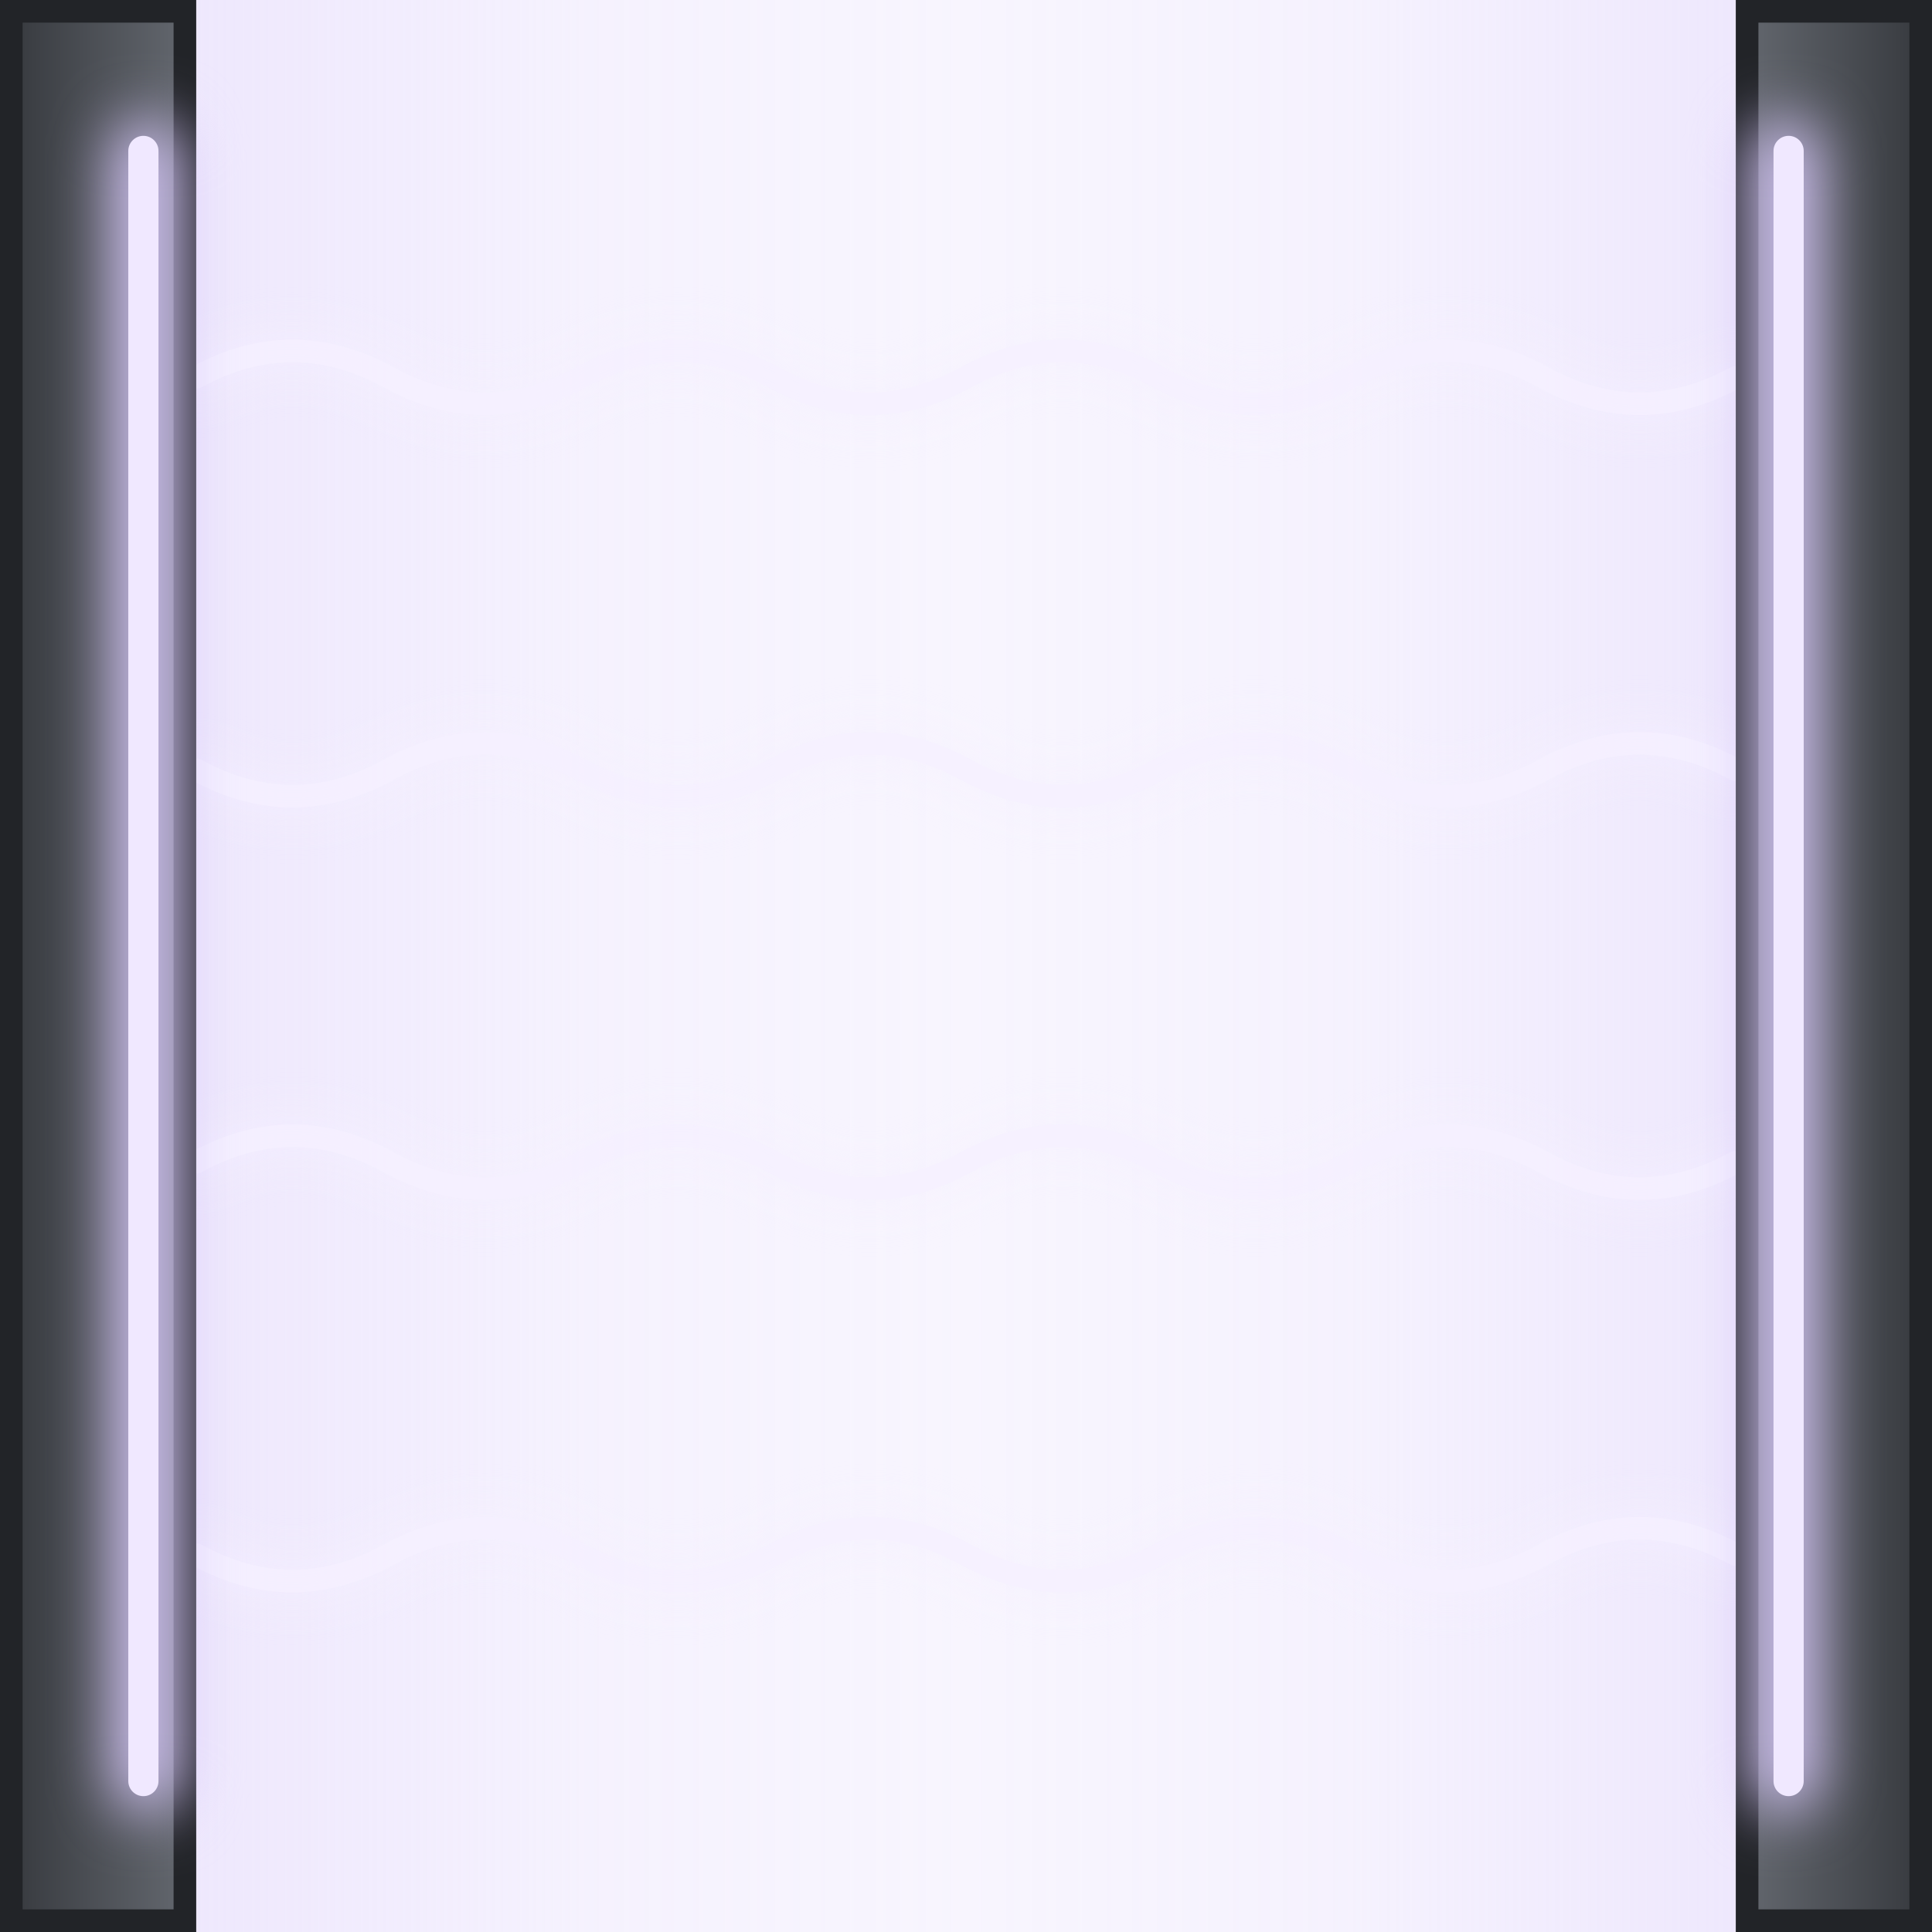
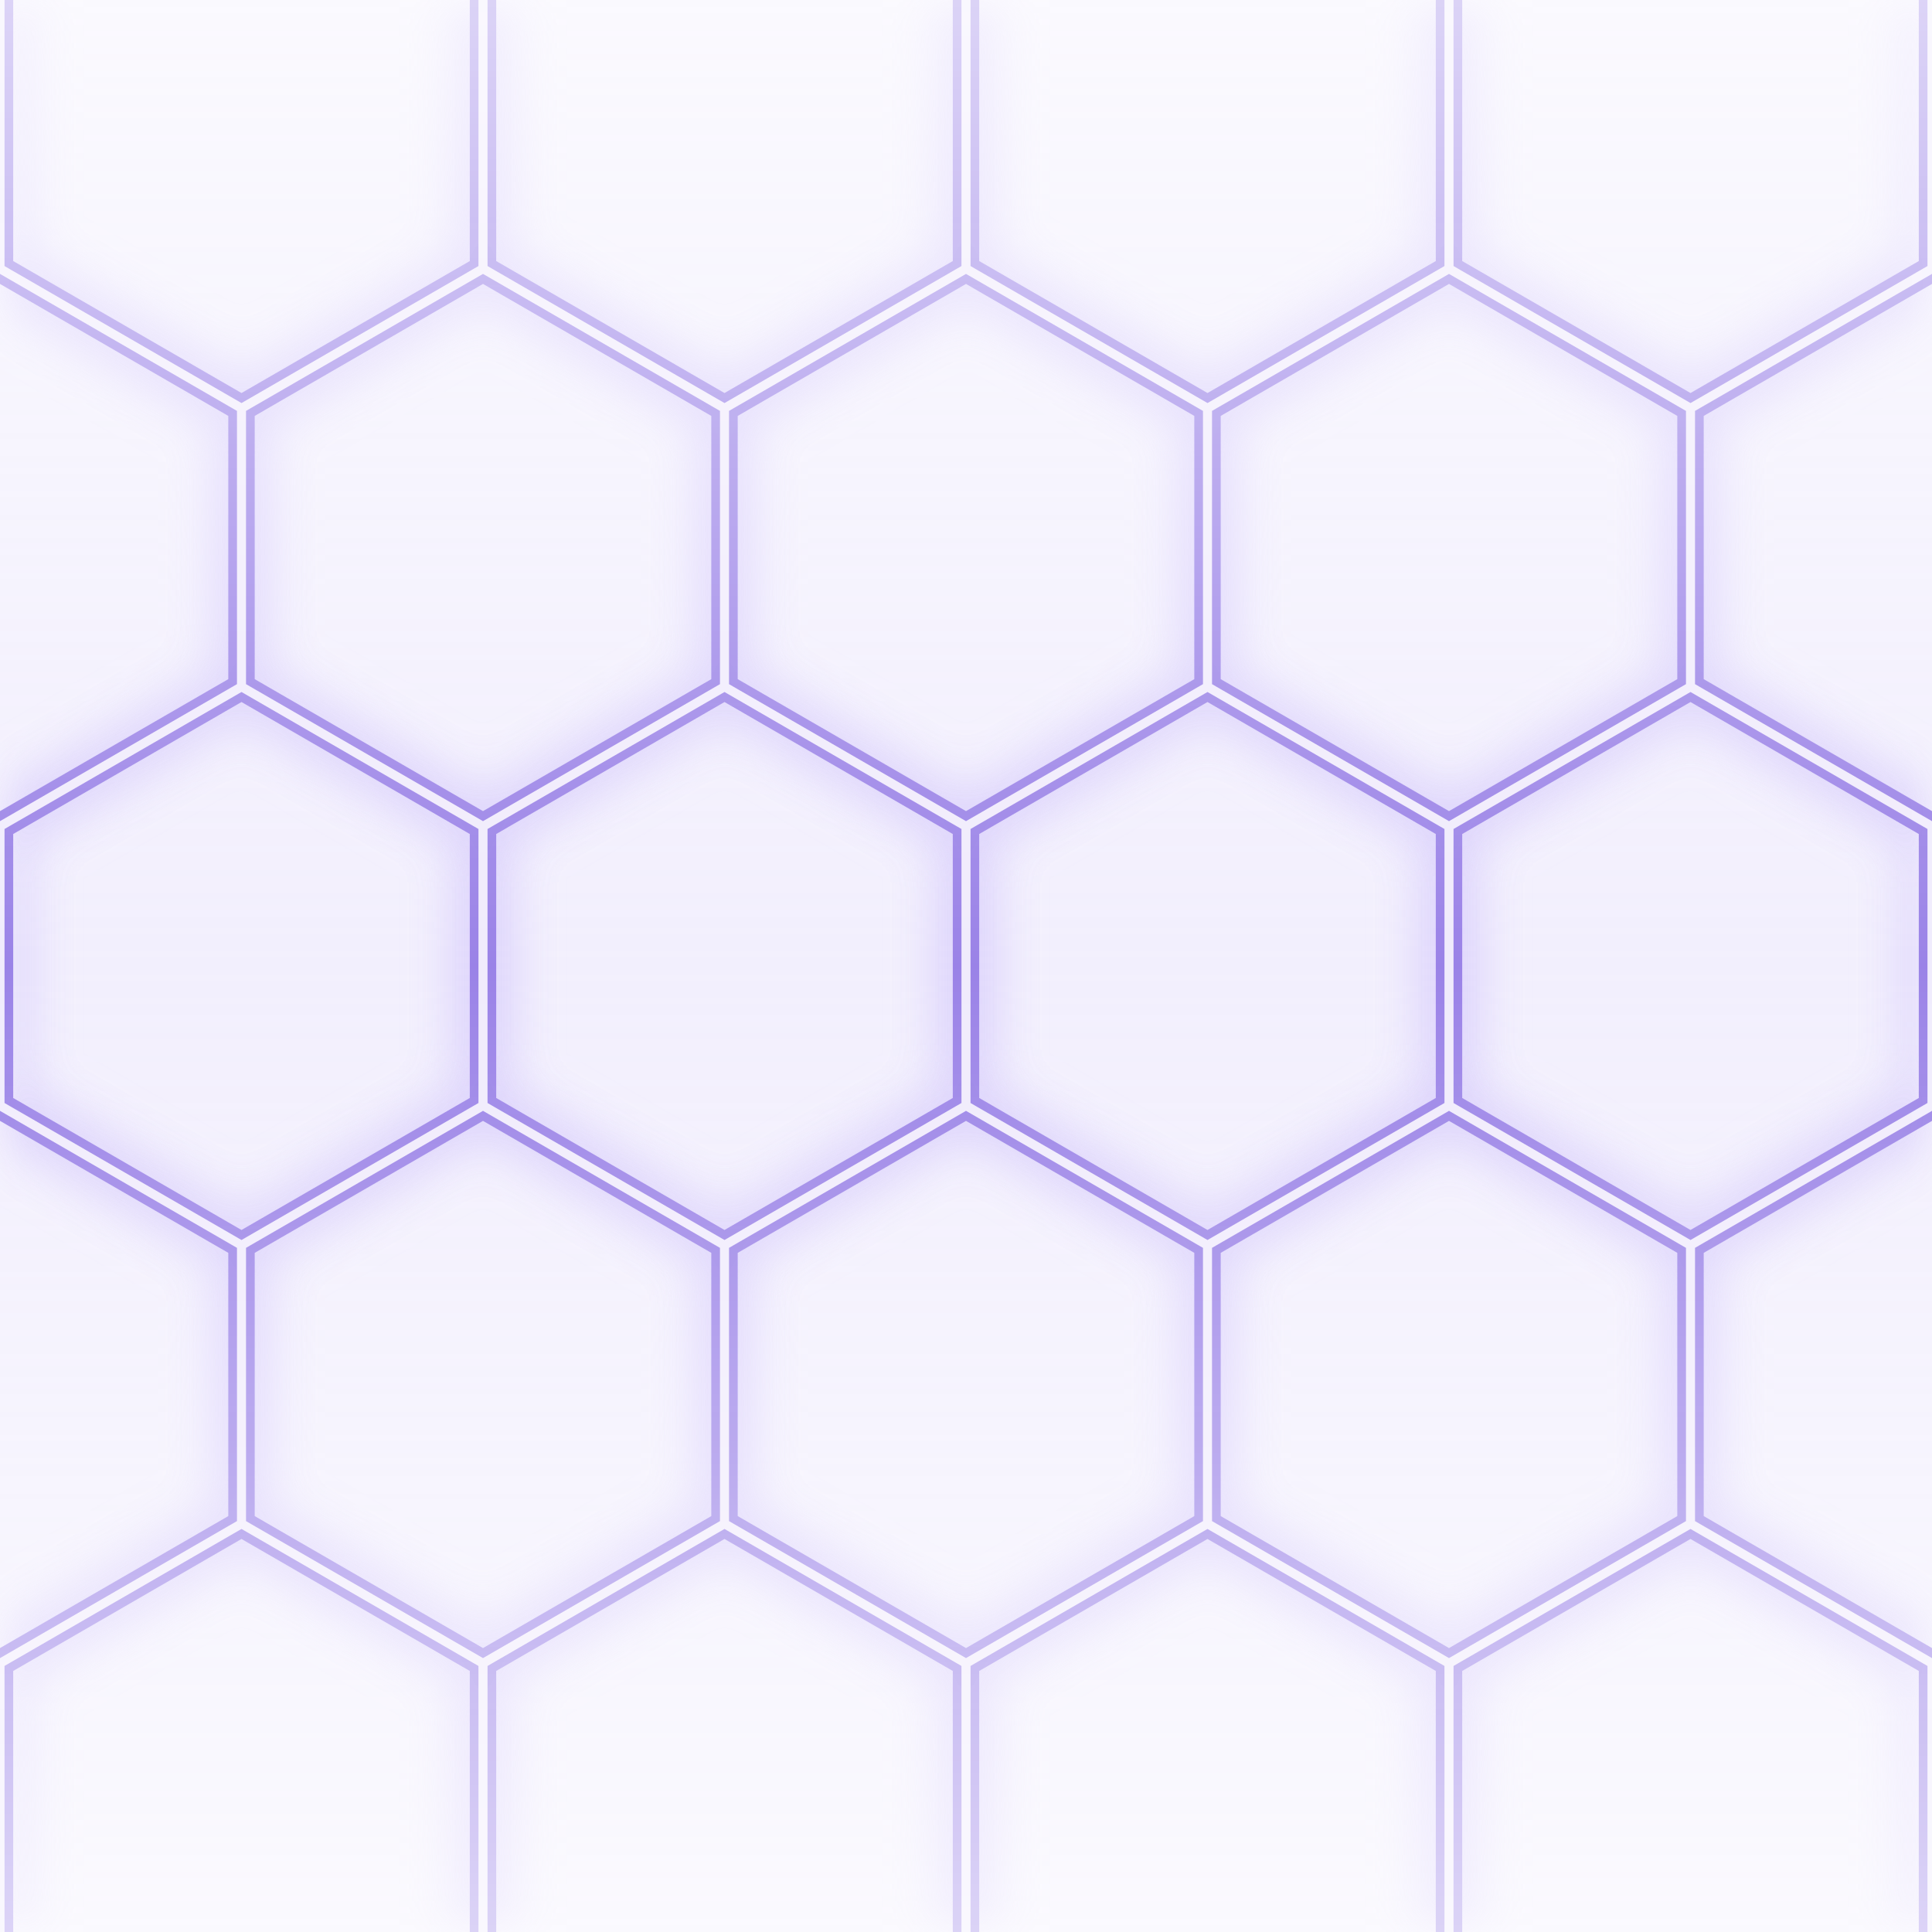
<svg xmlns="http://www.w3.org/2000/svg" width="256" height="256" viewBox="0 0 256 256">
  <defs>
-     <linearGradient id="postFace" gradientUnits="userSpaceOnUse" x1="3" y1="0" x2="23" y2="0">
-       <stop offset="0" stop-color="rgb(58, 61, 66)" />
-       <stop offset="1" stop-color="rgb(96, 100, 107)" />
+     <linearGradient id="fade" gradientUnits="userSpaceOnUse" x1="0" y1="0" x2="0" y2="256">
+       <stop offset="0" stop-color="rgb(255, 255, 255)" stop-opacity="0.35" />
+       <stop offset="0.5" stop-color="rgb(255, 255, 255)" stop-opacity="1" />
+       <stop offset="1" stop-color="rgb(255, 255, 255)" stop-opacity="0.35" />
    </linearGradient>
-     <linearGradient id="field" gradientUnits="userSpaceOnUse" x1="26" y1="0" x2="230" y2="0">
-       <stop offset="0" stop-color="rgb(215, 200, 250)" stop-opacity="0.42" />
-       <stop offset="0.25" stop-color="rgb(215, 200, 250)" stop-opacity="0.24" />
-       <stop offset="0.5" stop-color="rgb(215, 200, 250)" stop-opacity="0.18" />
-       <stop offset="0.75" stop-color="rgb(215, 200, 250)" stop-opacity="0.24" />
-       <stop offset="1" stop-color="rgb(215, 200, 250)" stop-opacity="0.42" />
-     </linearGradient>
-     <filter id="glow" x="-1" y="-0.2" width="3" height="1.4" color-interpolation-filters="sRGB">
-       <feGaussianBlur stdDeviation="4" />
+     <mask id="field" maskUnits="userSpaceOnUse" x="0" y="0" width="256" height="256">
+       <rect x="0" y="0" width="256" height="256" fill="url(#fade)" />
+     </mask>
+     <filter id="glow" x="-0.1" y="-0.1" width="1.2" height="1.2" color-interpolation-filters="sRGB">
+       <feGaussianBlur stdDeviation="3" />
    </filter>
-     <filter id="soften" x="-0.1" y="-1" width="1.2" height="3" color-interpolation-filters="sRGB">
-       <feGaussianBlur stdDeviation="2.5" />
-     </filter>
-     <clipPath id="gap">
-       <rect x="26" y="0" width="204" height="256" />
+     <clipPath id="tile">
+       <rect x="0" y="0" width="256" height="256" />
    </clipPath>
-     <g id="post">
-       <rect x="0" y="0" width="26" height="256" fill="rgb(34, 36, 40)" />
-       <rect x="3" y="3" width="20" height="250" fill="url(#postFace)" />
-       <rect x="15" y="16" width="9" height="224" rx="4" fill="rgb(215, 200, 250)" filter="url(#glow)" />
-       <rect x="17" y="18" width="4" height="220" rx="2" fill="rgb(240, 232, 255)" />
-     </g>
-     <g id="ripples" fill="none" stroke-linecap="round">
-       <path d="M 26 50 q 12.75 -7 25.5 0 t 25.5 0 t 25.5 0 t 25.5 0 t 25.5 0 t 25.5 0 t 25.5 0 t 25.5 0" />
-       <path d="M 26 102 q 12.75 7 25.5 0 t 25.5 0 t 25.5 0 t 25.5 0 t 25.5 0 t 25.5 0 t 25.5 0 t 25.5 0" />
-       <path d="M 26 154 q 12.75 -7 25.5 0 t 25.5 0 t 25.5 0 t 25.5 0 t 25.5 0 t 25.5 0 t 25.5 0 t 25.5 0" />
-       <path d="M 26 206 q 12.75 7 25.5 0 t 25.5 0 t 25.5 0 t 25.5 0 t 25.5 0 t 25.5 0 t 25.5 0 t 25.5 0" />
-     </g>
  </defs>
-   <rect x="26" y="0" width="204" height="256" fill="url(#field)" />
-   <g clip-path="url(#gap)">
-     <use href="#ripples" stroke="rgb(245, 240, 255)" stroke-width="7" opacity="0.4" filter="url(#soften)" />
-     <use href="#ripples" stroke="rgb(245, 240, 255)" stroke-width="3" opacity="0.75" />
+   <g mask="url(#field)" clip-path="url(#tile)">
+     <rect x="0" y="0" width="256" height="256" fill="rgb(210, 196, 248)" opacity="0.28" />
+     <path d="M -32.0 -130.7 L 0.0 -112.2 L 0.0 -75.2 L -32.0 -56.8 L -64.0 -75.2 L -64.0 -112.2 Z M 32.0 -130.7 L 64.0 -112.2 L 64.0 -75.2 L 32.0 -56.8 L -0.0 -75.2 L 0.0 -112.2 Z M 96.0 -130.7 L 128.0 -112.2 L 128.0 -75.2 L 96.0 -56.8 L 64.0 -75.2 L 64.0 -112.2 Z M 160.0 -130.7 L 192.0 -112.2 L 192.0 -75.2 L 160.0 -56.8 L 128.0 -75.2 L 128.0 -112.2 Z M 224.0 -130.7 L 256.0 -112.2 L 256.0 -75.2 L 224.0 -56.8 L 192.0 -75.2 L 192.0 -112.2 Z M 288.0 -130.7 L 320.0 -112.2 L 320.0 -75.2 L 288.0 -56.8 L 256.0 -75.2 L 256.0 -112.2 Z M 352.0 -130.7 L 384.0 -112.2 L 384.0 -75.2 L 352.0 -56.8 L 320.0 -75.2 L 320.0 -112.2 Z M -64.0 -75.2 L -32.0 -56.8 L -32.0 -19.8 L -64.0 -1.3 L -96.0 -19.8 L -96.0 -56.8 Z M 0.0 -75.2 L 32.0 -56.8 L 32.0 -19.8 L 0.0 -1.3 L -32.0 -19.8 L -32.0 -56.8 Z M 64.0 -75.2 L 96.0 -56.8 L 96.0 -19.8 L 64.0 -1.3 L 32.0 -19.8 L 32.0 -56.8 Z M 128.0 -75.2 L 160.0 -56.8 L 160.0 -19.8 L 128.0 -1.3 L 96.0 -19.8 L 96.0 -56.8 Z M 192.0 -75.2 L 224.0 -56.8 L 224.0 -19.8 L 192.0 -1.3 L 160.0 -19.8 L 160.0 -56.8 Z M 256.0 -75.2 L 288.0 -56.8 L 288.0 -19.8 L 256.0 -1.3 L 224.0 -19.8 L 224.0 -56.8 Z M 320.0 -75.2 L 352.0 -56.8 L 352.0 -19.8 L 320.0 -1.3 L 288.0 -19.8 L 288.0 -56.8 Z M -32.0 -19.8 L 0.0 -1.3 L 0.0 35.6 L -32.0 54.1 L -64.0 35.6 L -64.0 -1.3 Z M 32.0 -19.8 L 64.0 -1.3 L 64.0 35.6 L 32.0 54.1 L -0.0 35.6 L 0.0 -1.3 Z M 96.0 -19.8 L 128.0 -1.3 L 128.0 35.6 L 96.0 54.1 L 64.0 35.6 L 64.0 -1.3 Z M 160.0 -19.8 L 192.0 -1.3 L 192.0 35.6 L 160.0 54.1 L 128.0 35.6 L 128.0 -1.3 Z M 224.0 -19.8 L 256.0 -1.3 L 256.0 35.6 L 224.0 54.1 L 192.0 35.6 L 192.0 -1.3 Z M 288.0 -19.8 L 320.0 -1.3 L 320.0 35.6 L 288.0 54.1 L 256.0 35.6 L 256.0 -1.3 Z M 352.0 -19.8 L 384.0 -1.3 L 384.0 35.6 L 352.0 54.1 L 320.0 35.6 L 320.0 -1.3 Z M -64.0 35.6 L -32.0 54.1 L -32.0 91.0 L -64.0 109.5 L -96.0 91.0 L -96.0 54.1 Z M 0.0 35.6 L 32.0 54.1 L 32.0 91.0 L 0.0 109.5 L -32.0 91.0 L -32.0 54.1 Z M 64.0 35.6 L 96.0 54.1 L 96.0 91.0 L 64.0 109.5 L 32.0 91.0 L 32.0 54.1 Z M 128.0 35.6 L 160.0 54.1 L 160.0 91.0 L 128.0 109.5 L 96.0 91.0 L 96.0 54.1 Z M 192.0 35.6 L 224.0 54.1 L 224.0 91.0 L 192.0 109.5 L 160.0 91.0 L 160.0 54.1 Z M 256.0 35.6 L 288.0 54.1 L 288.0 91.0 L 256.0 109.5 L 224.0 91.0 L 224.0 54.1 Z M 320.0 35.6 L 352.0 54.1 L 352.0 91.0 L 320.0 109.5 L 288.0 91.0 L 288.0 54.1 Z M -32.0 91.0 L 0.0 109.5 L 0.0 146.5 L -32.0 165.0 L -64.0 146.5 L -64.0 109.5 Z M 32.0 91.0 L 64.0 109.5 L 64.0 146.5 L 32.0 165.0 L -0.0 146.5 L 0.0 109.5 Z M 96.0 91.0 L 128.0 109.5 L 128.0 146.5 L 96.0 165.0 L 64.0 146.5 L 64.0 109.5 Z M 160.0 91.0 L 192.0 109.5 L 192.0 146.5 L 160.0 165.0 L 128.0 146.5 L 128.0 109.5 Z M 224.0 91.0 L 256.0 109.5 L 256.0 146.5 L 224.0 165.0 L 192.0 146.5 L 192.0 109.5 Z M 288.0 91.0 L 320.0 109.5 L 320.0 146.5 L 288.0 165.0 L 256.0 146.5 L 256.0 109.5 Z M 352.0 91.0 L 384.0 109.5 L 384.0 146.5 L 352.0 165.0 L 320.0 146.5 L 320.0 109.5 Z M -64.0 146.5 L -32.0 165.0 L -32.0 201.9 L -64.0 220.4 L -96.0 201.9 L -96.0 165.0 Z M 0.0 146.5 L 32.0 165.0 L 32.0 201.9 L 0.0 220.4 L -32.0 201.9 L -32.0 165.0 Z M 64.0 146.5 L 96.0 165.0 L 96.0 201.9 L 64.0 220.4 L 32.0 201.9 L 32.0 165.0 Z M 128.0 146.5 L 160.0 165.0 L 160.0 201.9 L 128.0 220.4 L 96.0 201.9 L 96.0 165.0 Z M 192.0 146.5 L 224.0 165.0 L 224.0 201.9 L 192.0 220.4 L 160.0 201.9 L 160.0 165.0 Z M 256.0 146.5 L 288.0 165.0 L 288.0 201.9 L 256.0 220.4 L 224.0 201.9 L 224.0 165.0 Z M 320.0 146.5 L 352.0 165.0 L 352.0 201.9 L 320.0 220.4 L 288.0 201.9 L 288.0 165.0 Z M -32.0 201.9 L 0.0 220.4 L 0.0 257.3 L -32.0 275.8 L -64.0 257.3 L -64.0 220.4 Z M 32.0 201.9 L 64.0 220.4 L 64.0 257.3 L 32.0 275.8 L -0.0 257.3 L 0.0 220.4 Z M 96.0 201.9 L 128.0 220.4 L 128.0 257.3 L 96.0 275.8 L 64.0 257.3 L 64.0 220.4 Z M 160.0 201.9 L 192.0 220.4 L 192.0 257.3 L 160.0 275.8 L 128.0 257.3 L 128.0 220.4 Z M 224.0 201.9 L 256.0 220.4 L 256.0 257.3 L 224.0 275.8 L 192.0 257.3 L 192.0 220.4 Z M 288.0 201.9 L 320.0 220.4 L 320.0 257.3 L 288.0 275.8 L 256.0 257.3 L 256.0 220.4 Z M 352.0 201.9 L 384.0 220.4 L 384.0 257.3 L 352.0 275.8 L 320.0 257.3 L 320.0 220.4 Z M -64.0 257.3 L -32.0 275.8 L -32.0 312.8 L -64.0 331.2 L -96.0 312.8 L -96.0 275.8 Z M 0.0 257.3 L 32.0 275.8 L 32.0 312.8 L 0.0 331.2 L -32.0 312.8 L -32.0 275.8 Z M 64.0 257.3 L 96.0 275.8 L 96.0 312.8 L 64.0 331.2 L 32.0 312.8 L 32.0 275.8 Z M 128.0 257.3 L 160.0 275.8 L 160.0 312.8 L 128.0 331.2 L 96.0 312.8 L 96.0 275.8 Z M 192.0 257.3 L 224.0 275.8 L 224.0 312.8 L 192.0 331.2 L 160.0 312.8 L 160.0 275.8 Z M 256.0 257.3 L 288.0 275.8 L 288.0 312.8 L 256.0 331.2 L 224.0 312.8 L 224.0 275.8 Z M 320.0 257.3 L 352.0 275.8 L 352.0 312.8 L 320.0 331.2 L 288.0 312.8 L 288.0 275.8 Z" fill="none" stroke="rgb(200, 185, 250)" stroke-width="8" opacity="0.55" filter="url(#glow)" />
+     <path d="M -32.0 -130.7 L 0.0 -112.2 L 0.0 -75.2 L -32.0 -56.8 L -64.0 -75.2 L -64.0 -112.2 Z M 32.0 -130.7 L 64.0 -112.2 L 64.0 -75.2 L 32.0 -56.8 L -0.0 -75.2 L 0.0 -112.2 Z M 96.0 -130.7 L 128.0 -112.2 L 128.0 -75.2 L 96.0 -56.8 L 64.0 -75.2 L 64.0 -112.2 Z M 160.0 -130.7 L 192.0 -112.2 L 192.0 -75.2 L 160.0 -56.8 L 128.0 -75.2 L 128.0 -112.2 Z M 224.0 -130.7 L 256.0 -112.2 L 256.0 -75.2 L 224.0 -56.8 L 192.0 -75.2 L 192.0 -112.2 Z M 288.0 -130.7 L 320.0 -112.2 L 320.0 -75.2 L 288.0 -56.8 L 256.0 -75.2 L 256.0 -112.2 Z M 352.0 -130.7 L 384.0 -112.2 L 384.0 -75.2 L 352.0 -56.8 L 320.0 -75.2 L 320.0 -112.2 Z M -64.0 -75.2 L -32.0 -56.8 L -32.0 -19.8 L -64.0 -1.3 L -96.0 -19.8 L -96.0 -56.8 Z M 0.0 -75.2 L 32.0 -56.8 L 32.0 -19.8 L 0.0 -1.3 L -32.0 -19.8 L -32.0 -56.8 Z M 64.0 -75.2 L 96.0 -56.8 L 96.0 -19.8 L 64.0 -1.3 L 32.0 -19.8 L 32.0 -56.8 Z M 128.0 -75.2 L 160.0 -56.8 L 160.0 -19.8 L 128.0 -1.3 L 96.0 -19.8 L 96.0 -56.8 Z M 192.0 -75.2 L 224.0 -56.8 L 224.0 -19.8 L 192.0 -1.3 L 160.0 -19.8 L 160.0 -56.8 Z M 256.0 -75.2 L 288.0 -56.8 L 288.0 -19.8 L 256.0 -1.3 L 224.0 -19.8 L 224.0 -56.8 Z M 320.0 -75.2 L 352.0 -56.8 L 352.0 -19.8 L 320.0 -1.3 L 288.0 -19.8 L 288.0 -56.8 Z M -32.0 -19.8 L 0.0 -1.3 L 0.0 35.6 L -32.0 54.1 L -64.0 35.6 L -64.0 -1.3 Z M 32.0 -19.8 L 64.0 -1.3 L 64.0 35.6 L 32.0 54.1 L -0.0 35.6 L 0.0 -1.3 Z M 96.0 -19.8 L 128.0 -1.3 L 128.0 35.6 L 96.0 54.1 L 64.0 35.6 L 64.0 -1.3 Z M 160.0 -19.8 L 192.0 -1.3 L 192.0 35.6 L 160.0 54.1 L 128.0 35.6 L 128.0 -1.3 Z M 224.0 -19.8 L 256.0 -1.3 L 256.0 35.6 L 224.0 54.1 L 192.0 35.6 L 192.0 -1.3 Z M 288.0 -19.8 L 320.0 -1.3 L 320.0 35.6 L 288.0 54.1 L 256.0 35.6 L 256.0 -1.3 Z M 352.0 -19.8 L 384.0 -1.3 L 384.0 35.6 L 352.0 54.1 L 320.0 35.6 L 320.0 -1.3 Z M -64.0 35.6 L -32.0 54.1 L -32.0 91.0 L -64.0 109.5 L -96.0 91.0 L -96.0 54.1 Z M 0.0 35.6 L 32.0 54.1 L 32.0 91.0 L 0.0 109.5 L -32.0 91.0 L -32.0 54.1 Z M 64.0 35.6 L 96.0 54.1 L 96.0 91.0 L 64.0 109.5 L 32.0 91.0 L 32.0 54.1 Z M 128.0 35.6 L 160.0 54.1 L 160.0 91.0 L 128.0 109.5 L 96.0 91.0 L 96.0 54.1 Z M 192.0 35.6 L 224.0 54.1 L 224.0 91.0 L 192.0 109.5 L 160.0 91.0 L 160.0 54.1 Z M 256.0 35.6 L 288.0 54.1 L 288.0 91.0 L 256.0 109.5 L 224.0 91.0 L 224.0 54.1 Z M 320.0 35.6 L 352.0 54.1 L 352.0 91.0 L 320.0 109.5 L 288.0 91.0 L 288.0 54.1 Z M -32.0 91.0 L 0.0 109.5 L 0.0 146.5 L -32.0 165.0 L -64.0 146.5 L -64.0 109.5 Z M 32.0 91.0 L 64.0 109.5 L 64.0 146.5 L 32.0 165.0 L -0.0 146.5 L 0.0 109.5 Z M 96.0 91.0 L 128.0 109.5 L 128.0 146.5 L 96.0 165.0 L 64.0 146.5 L 64.0 109.5 Z M 160.0 91.0 L 192.0 109.5 L 192.0 146.5 L 160.0 165.0 L 128.0 146.5 L 128.0 109.5 Z M 224.0 91.0 L 256.0 109.5 L 256.0 146.5 L 224.0 165.0 L 192.0 146.5 L 192.0 109.5 Z M 288.0 91.0 L 320.0 109.5 L 320.0 146.5 L 288.0 165.0 L 256.0 146.5 L 256.0 109.5 Z M 352.0 91.0 L 384.0 109.5 L 384.0 146.5 L 352.0 165.0 L 320.0 146.5 L 320.0 109.5 Z M -64.0 146.5 L -32.0 165.0 L -32.0 201.9 L -64.0 220.4 L -96.0 201.9 L -96.0 165.0 Z M 0.0 146.5 L 32.0 165.0 L 32.0 201.9 L 0.0 220.4 L -32.0 201.9 L -32.0 165.0 Z M 64.0 146.5 L 96.0 165.0 L 96.0 201.9 L 64.0 220.4 L 32.0 201.9 L 32.0 165.0 Z M 128.0 146.5 L 160.0 165.0 L 160.0 201.9 L 128.0 220.4 L 96.0 201.9 L 96.0 165.0 Z M 192.0 146.5 L 224.0 165.0 L 224.0 201.9 L 192.0 220.4 L 160.0 201.9 L 160.0 165.0 Z M 256.0 146.5 L 288.0 165.0 L 288.0 201.9 L 256.0 220.4 L 224.0 201.9 L 224.0 165.0 Z M 320.0 146.5 L 352.0 165.0 L 352.0 201.9 L 320.0 220.4 L 288.0 201.9 L 288.0 165.0 Z M -32.0 201.9 L 0.0 220.4 L 0.0 257.3 L -32.0 275.8 L -64.0 257.3 L -64.0 220.4 Z M 32.0 201.9 L 64.0 220.4 L 64.0 257.3 L 32.0 275.8 L -0.0 257.3 L 0.0 220.4 Z M 96.0 201.9 L 128.0 220.4 L 128.0 257.3 L 96.0 275.8 L 64.0 257.3 L 64.0 220.4 Z M 160.0 201.9 L 192.0 220.4 L 192.0 257.3 L 160.0 275.8 L 128.0 257.3 L 128.0 220.4 Z M 224.0 201.9 L 256.0 220.4 L 256.0 257.3 L 224.0 275.8 L 192.0 257.3 L 192.0 220.4 Z M 288.0 201.9 L 320.0 220.4 L 320.0 257.3 L 288.0 275.8 L 256.0 257.3 L 256.0 220.4 Z M 352.0 201.9 L 384.0 220.4 L 384.0 257.3 L 352.0 275.8 L 320.0 257.3 L 320.0 220.4 Z M -64.0 257.3 L -32.0 275.8 L -32.0 312.8 L -64.0 331.2 L -96.0 312.8 L -96.0 275.8 Z M 0.0 257.3 L 32.0 275.8 L 32.0 312.8 L 0.0 331.2 L -32.0 312.8 L -32.0 275.8 Z M 64.0 257.3 L 96.0 275.8 L 96.0 312.8 L 64.0 331.2 L 32.0 312.8 L 32.0 275.8 Z M 128.0 257.3 L 160.0 275.8 L 160.0 312.8 L 128.0 331.2 L 96.0 312.8 L 96.0 275.8 Z M 192.0 257.3 L 224.0 275.8 L 224.0 312.8 L 192.0 331.2 L 160.0 312.8 L 160.0 275.8 Z M 256.0 257.3 L 288.0 275.8 L 288.0 312.8 L 256.0 331.2 L 224.0 312.8 L 224.0 275.8 Z M 320.0 257.3 L 352.0 275.8 L 352.0 312.8 L 320.0 331.2 L 288.0 312.8 L 288.0 275.8 Z" fill="none" stroke="rgb(150, 126, 230)" stroke-width="3.5" stroke-linejoin="round" opacity="0.95" />
+     <path d="M -32.0 -130.7 L 0.0 -112.2 L 0.0 -75.2 L -32.0 -56.8 L -64.0 -75.2 L -64.0 -112.2 Z M 32.0 -130.7 L 64.0 -112.2 L 64.0 -75.2 L 32.0 -56.8 L -0.0 -75.2 L 0.0 -112.2 Z M 96.0 -130.7 L 128.0 -112.2 L 128.0 -75.2 L 96.0 -56.8 L 64.0 -75.2 L 64.0 -112.2 Z M 160.0 -130.7 L 192.0 -112.2 L 192.0 -75.2 L 160.0 -56.8 L 128.0 -75.2 L 128.0 -112.2 Z M 224.0 -130.7 L 256.0 -112.2 L 256.0 -75.2 L 224.0 -56.8 L 192.0 -75.2 L 192.0 -112.2 Z M 288.0 -130.7 L 320.0 -112.2 L 320.0 -75.2 L 288.0 -56.8 L 256.0 -75.2 L 256.0 -112.2 Z M 352.0 -130.7 L 384.0 -112.2 L 384.0 -75.2 L 352.0 -56.8 L 320.0 -75.2 L 320.0 -112.2 Z M -64.0 -75.2 L -32.0 -56.8 L -32.0 -19.8 L -64.0 -1.3 L -96.0 -19.8 L -96.0 -56.8 Z M 0.0 -75.2 L 32.0 -56.8 L 32.0 -19.8 L 0.0 -1.3 L -32.0 -19.8 L -32.0 -56.8 Z M 64.0 -75.2 L 96.0 -56.8 L 96.0 -19.8 L 64.0 -1.3 L 32.0 -19.8 L 32.0 -56.8 Z M 128.0 -75.2 L 160.0 -56.8 L 160.0 -19.8 L 128.0 -1.3 L 96.0 -19.8 L 96.0 -56.8 Z M 192.0 -75.2 L 224.0 -56.8 L 224.0 -19.8 L 192.0 -1.3 L 160.0 -19.8 L 160.0 -56.8 Z M 256.0 -75.2 L 288.0 -56.8 L 288.0 -19.8 L 256.0 -1.3 L 224.0 -19.8 L 224.0 -56.8 Z M 320.0 -75.2 L 352.0 -56.8 L 352.0 -19.8 L 320.0 -1.3 L 288.0 -19.8 L 288.0 -56.8 Z M -32.0 -19.8 L 0.0 -1.3 L 0.0 35.6 L -32.0 54.1 L -64.0 35.6 L -64.0 -1.3 Z M 32.0 -19.8 L 64.0 -1.3 L 64.0 35.6 L 32.0 54.1 L -0.0 35.6 L 0.0 -1.3 Z M 96.0 -19.8 L 128.0 -1.3 L 128.0 35.6 L 96.0 54.1 L 64.0 35.6 L 64.0 -1.3 Z M 160.0 -19.8 L 192.0 -1.3 L 192.0 35.6 L 160.0 54.1 L 128.0 35.6 L 128.0 -1.3 Z M 224.0 -19.8 L 256.0 -1.3 L 256.0 35.6 L 224.0 54.1 L 192.0 35.6 L 192.0 -1.3 Z M 288.0 -19.8 L 320.0 -1.3 L 320.0 35.6 L 288.0 54.1 L 256.0 35.6 L 256.0 -1.3 Z M 352.0 -19.8 L 384.0 -1.3 L 384.0 35.6 L 352.0 54.1 L 320.0 35.6 L 320.0 -1.3 Z M -64.0 35.6 L -32.0 54.1 L -32.0 91.0 L -64.0 109.5 L -96.0 91.0 L -96.0 54.1 Z M 0.0 35.6 L 32.0 54.1 L 32.0 91.0 L 0.0 109.5 L -32.0 91.0 L -32.0 54.1 Z M 64.0 35.6 L 96.0 54.1 L 96.0 91.0 L 64.0 109.5 L 32.0 91.0 L 32.0 54.1 Z M 128.0 35.6 L 160.0 54.1 L 160.0 91.0 L 128.0 109.5 L 96.0 91.0 L 96.0 54.1 Z M 192.0 35.6 L 224.0 54.1 L 224.0 91.0 L 192.0 109.5 L 160.0 91.0 L 160.0 54.1 Z M 256.0 35.6 L 288.0 54.1 L 288.0 91.0 L 256.0 109.5 L 224.0 91.0 L 224.0 54.1 Z M 320.0 35.6 L 352.0 54.1 L 352.0 91.0 L 320.0 109.5 L 288.0 91.0 L 288.0 54.1 Z M -32.0 91.0 L 0.0 109.5 L 0.0 146.5 L -32.0 165.0 L -64.0 146.5 L -64.0 109.5 Z M 32.0 91.0 L 64.0 109.5 L 64.0 146.5 L 32.0 165.0 L -0.0 146.5 L 0.0 109.5 Z M 96.0 91.0 L 128.0 109.5 L 128.0 146.5 L 96.0 165.0 L 64.0 146.5 L 64.0 109.5 Z M 160.0 91.0 L 192.0 109.5 L 192.0 146.5 L 160.0 165.0 L 128.0 146.5 L 128.0 109.5 Z M 224.0 91.0 L 256.0 109.5 L 256.0 146.5 L 224.0 165.0 L 192.0 146.5 L 192.0 109.5 Z M 288.0 91.0 L 320.0 109.5 L 320.0 146.5 L 288.0 165.0 L 256.0 146.5 L 256.0 109.5 Z M 352.0 91.0 L 384.0 109.5 L 384.0 146.5 L 352.0 165.0 L 320.0 146.5 L 320.0 109.5 Z M -64.0 146.5 L -32.0 165.0 L -32.0 201.9 L -64.0 220.4 L -96.0 201.9 L -96.0 165.0 Z M 0.0 146.5 L 32.0 165.0 L 32.0 201.9 L 0.0 220.4 L -32.0 201.9 L -32.0 165.0 Z M 64.0 146.5 L 96.0 165.0 L 96.0 201.9 L 64.0 220.4 L 32.0 201.9 L 32.0 165.0 Z M 128.0 146.5 L 160.0 165.0 L 160.0 201.9 L 128.0 220.4 L 96.0 201.9 L 96.0 165.0 Z M 192.0 146.5 L 224.0 165.0 L 224.0 201.9 L 192.0 220.4 L 160.0 201.9 L 160.0 165.0 Z M 256.0 146.5 L 288.0 165.0 L 288.0 201.9 L 256.0 220.4 L 224.0 201.9 L 224.0 165.0 Z M 320.0 146.5 L 352.0 165.0 L 352.0 201.9 L 320.0 220.4 L 288.0 201.9 L 288.0 165.0 Z M -32.0 201.9 L 0.0 220.4 L 0.0 257.3 L -32.0 275.8 L -64.0 257.3 L -64.0 220.4 Z M 32.0 201.9 L 64.0 220.4 L 64.0 257.3 L 32.0 275.8 L -0.0 257.3 L 0.0 220.4 Z M 96.0 201.9 L 128.0 220.4 L 128.0 257.3 L 96.0 275.8 L 64.0 257.3 L 64.0 220.4 Z M 160.0 201.9 L 192.0 220.4 L 192.0 257.3 L 160.0 275.8 L 128.0 257.3 L 128.0 220.4 Z M 224.0 201.9 L 256.0 220.4 L 256.0 257.3 L 224.0 275.8 L 192.0 257.3 L 192.0 220.4 Z M 288.0 201.9 L 320.0 220.4 L 320.0 257.3 L 288.0 275.8 L 256.0 257.3 L 256.0 220.4 Z M 352.0 201.9 L 384.0 220.4 L 384.0 257.3 L 352.0 275.8 L 320.0 257.3 L 320.0 220.4 Z M -64.0 257.3 L -32.0 275.8 L -32.0 312.8 L -64.0 331.2 L -96.0 312.8 L -96.0 275.8 Z M 0.0 257.3 L 32.0 275.8 L 32.0 312.8 L 0.0 331.2 L -32.0 312.8 L -32.0 275.8 Z M 64.0 257.3 L 96.0 275.8 L 96.0 312.8 L 64.0 331.2 L 32.0 312.8 L 32.0 275.8 Z M 128.0 257.3 L 160.0 275.8 L 160.0 312.8 L 128.0 331.2 L 96.0 312.8 L 96.0 275.8 Z M 192.0 257.3 L 224.0 275.8 L 224.0 312.8 L 192.0 331.2 L 160.0 312.8 L 160.0 275.8 Z M 256.0 257.3 L 288.0 275.8 L 288.0 312.8 L 256.0 331.2 L 224.0 312.8 L 224.0 275.8 Z M 320.0 257.3 L 352.0 275.8 L 352.0 312.8 L 320.0 331.2 L 288.0 312.8 L 288.0 275.8 Z" fill="none" stroke="rgb(250, 247, 255)" stroke-width="1.2" stroke-linejoin="round" opacity="0.9" />
  </g>
-   <use href="#post" />
-   <use href="#post" transform="rotate(180 128 128)" />
</svg>
